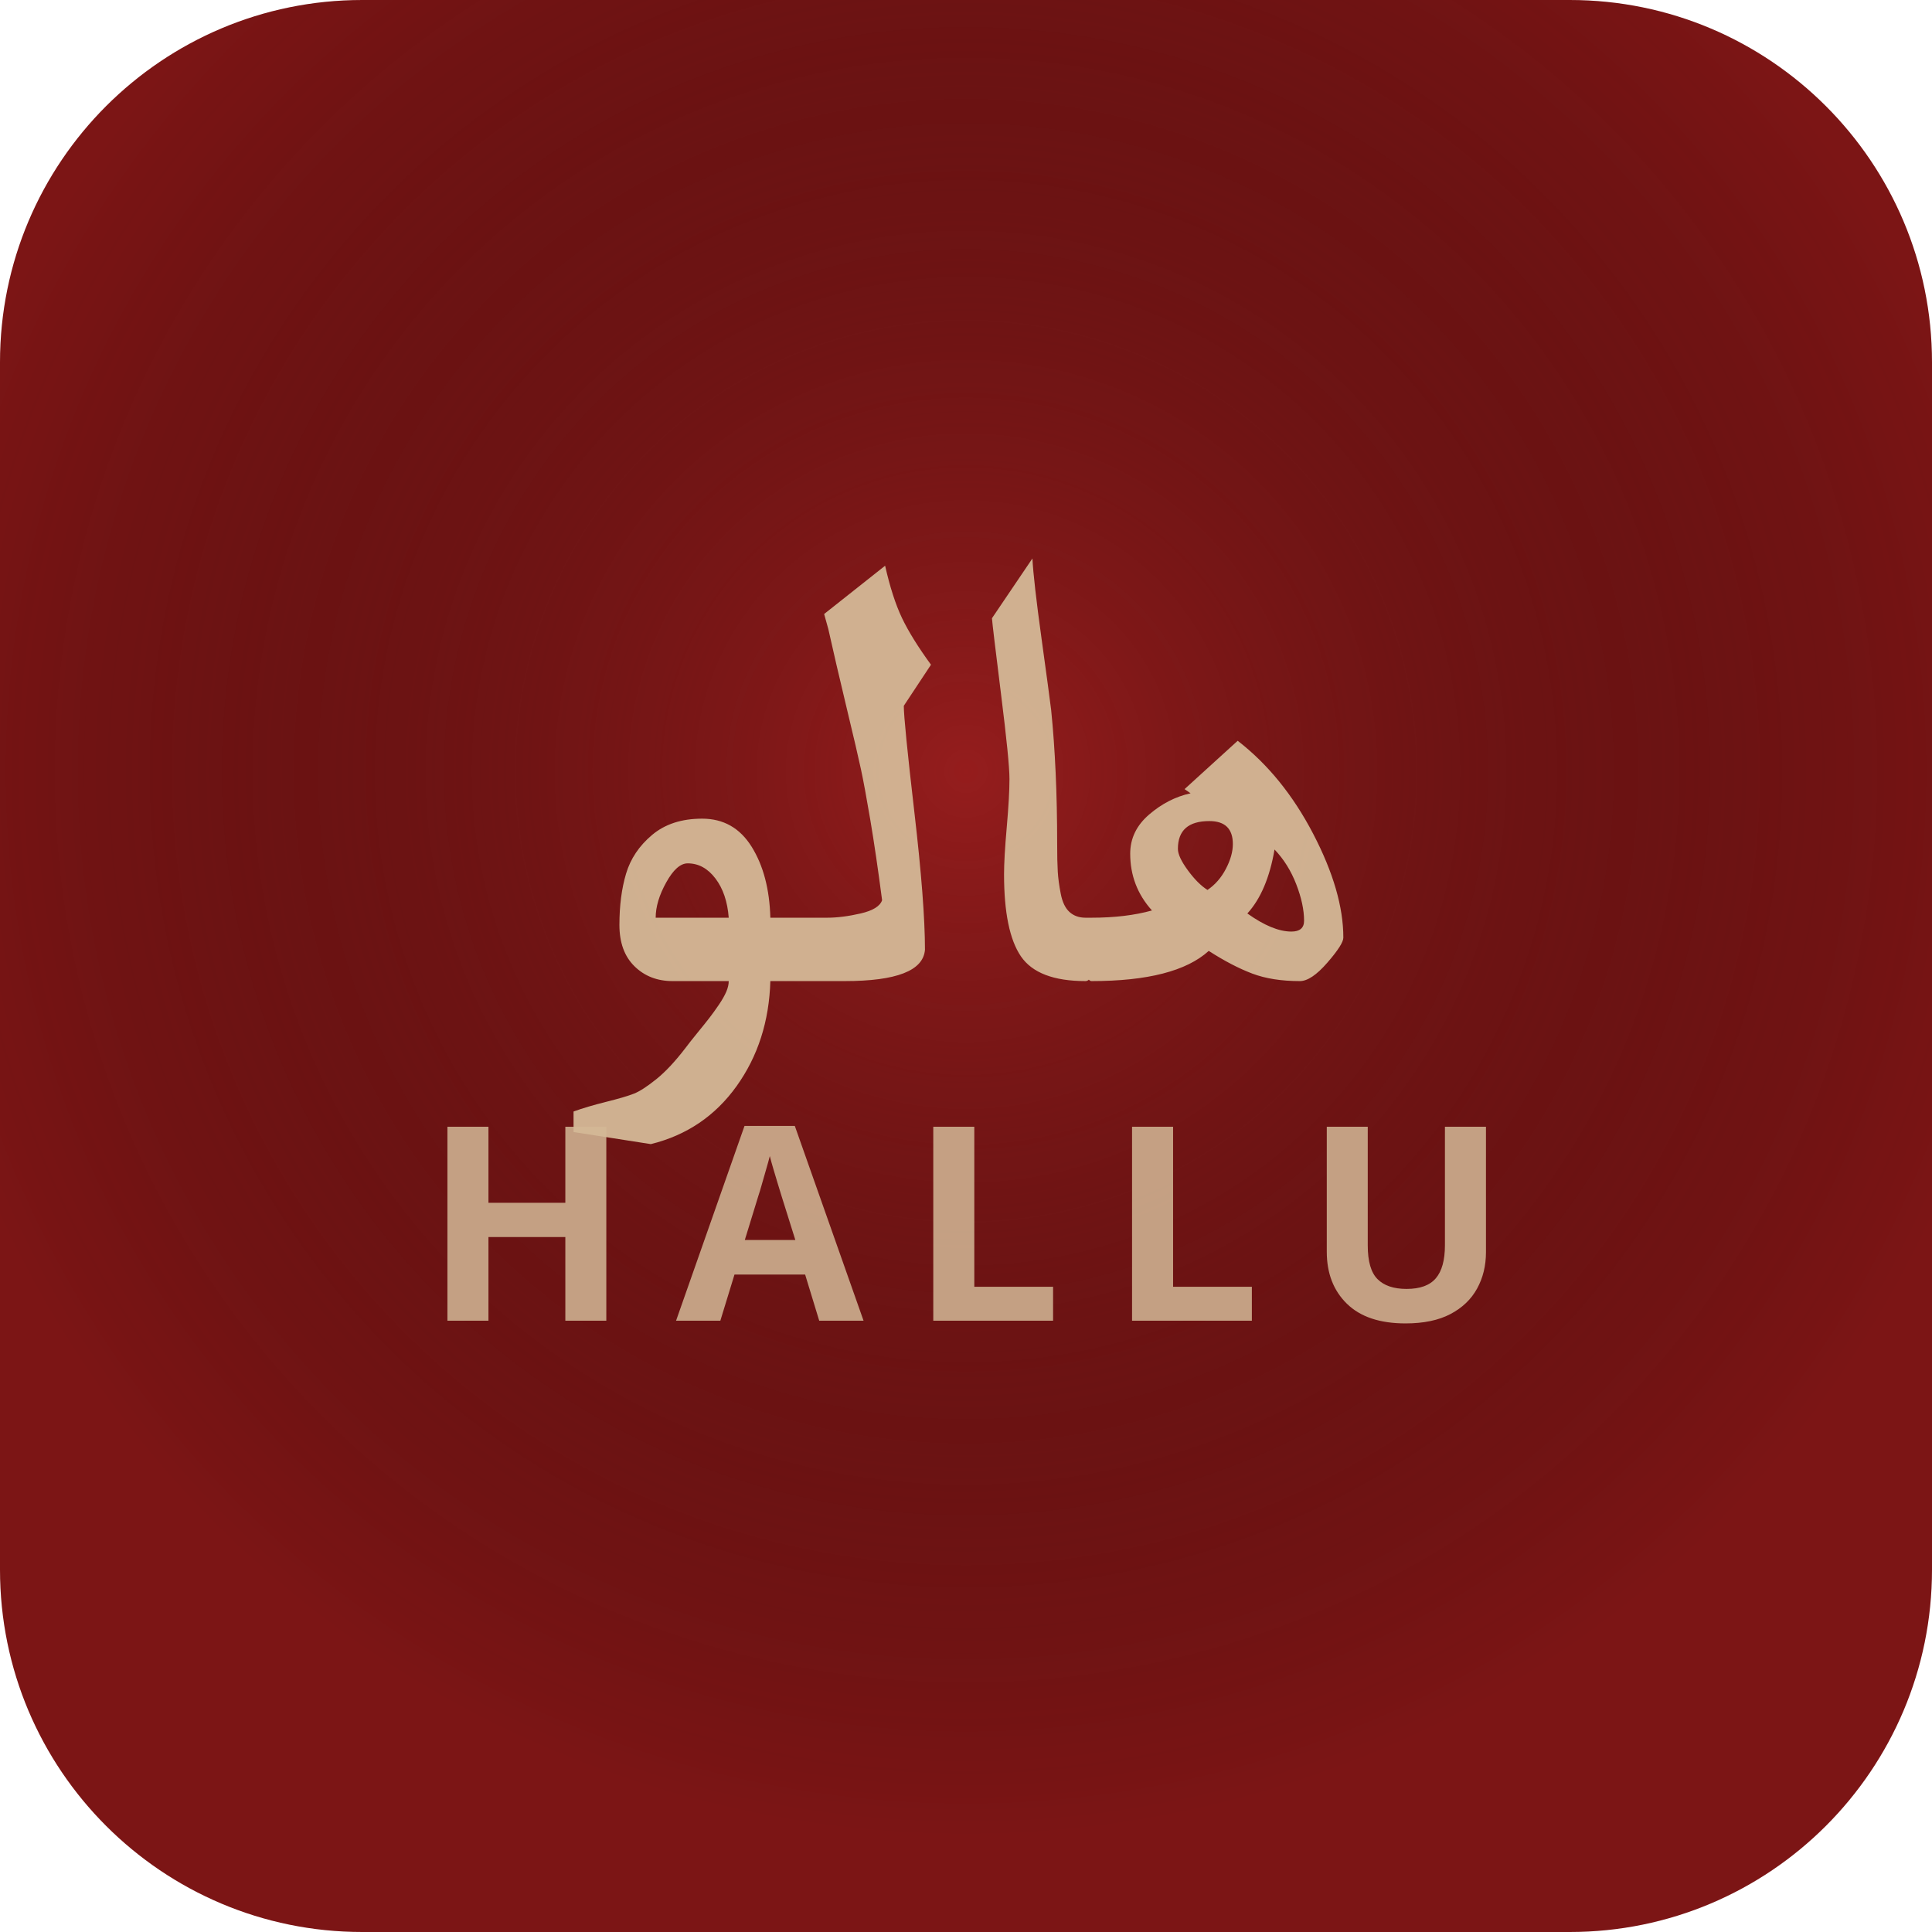
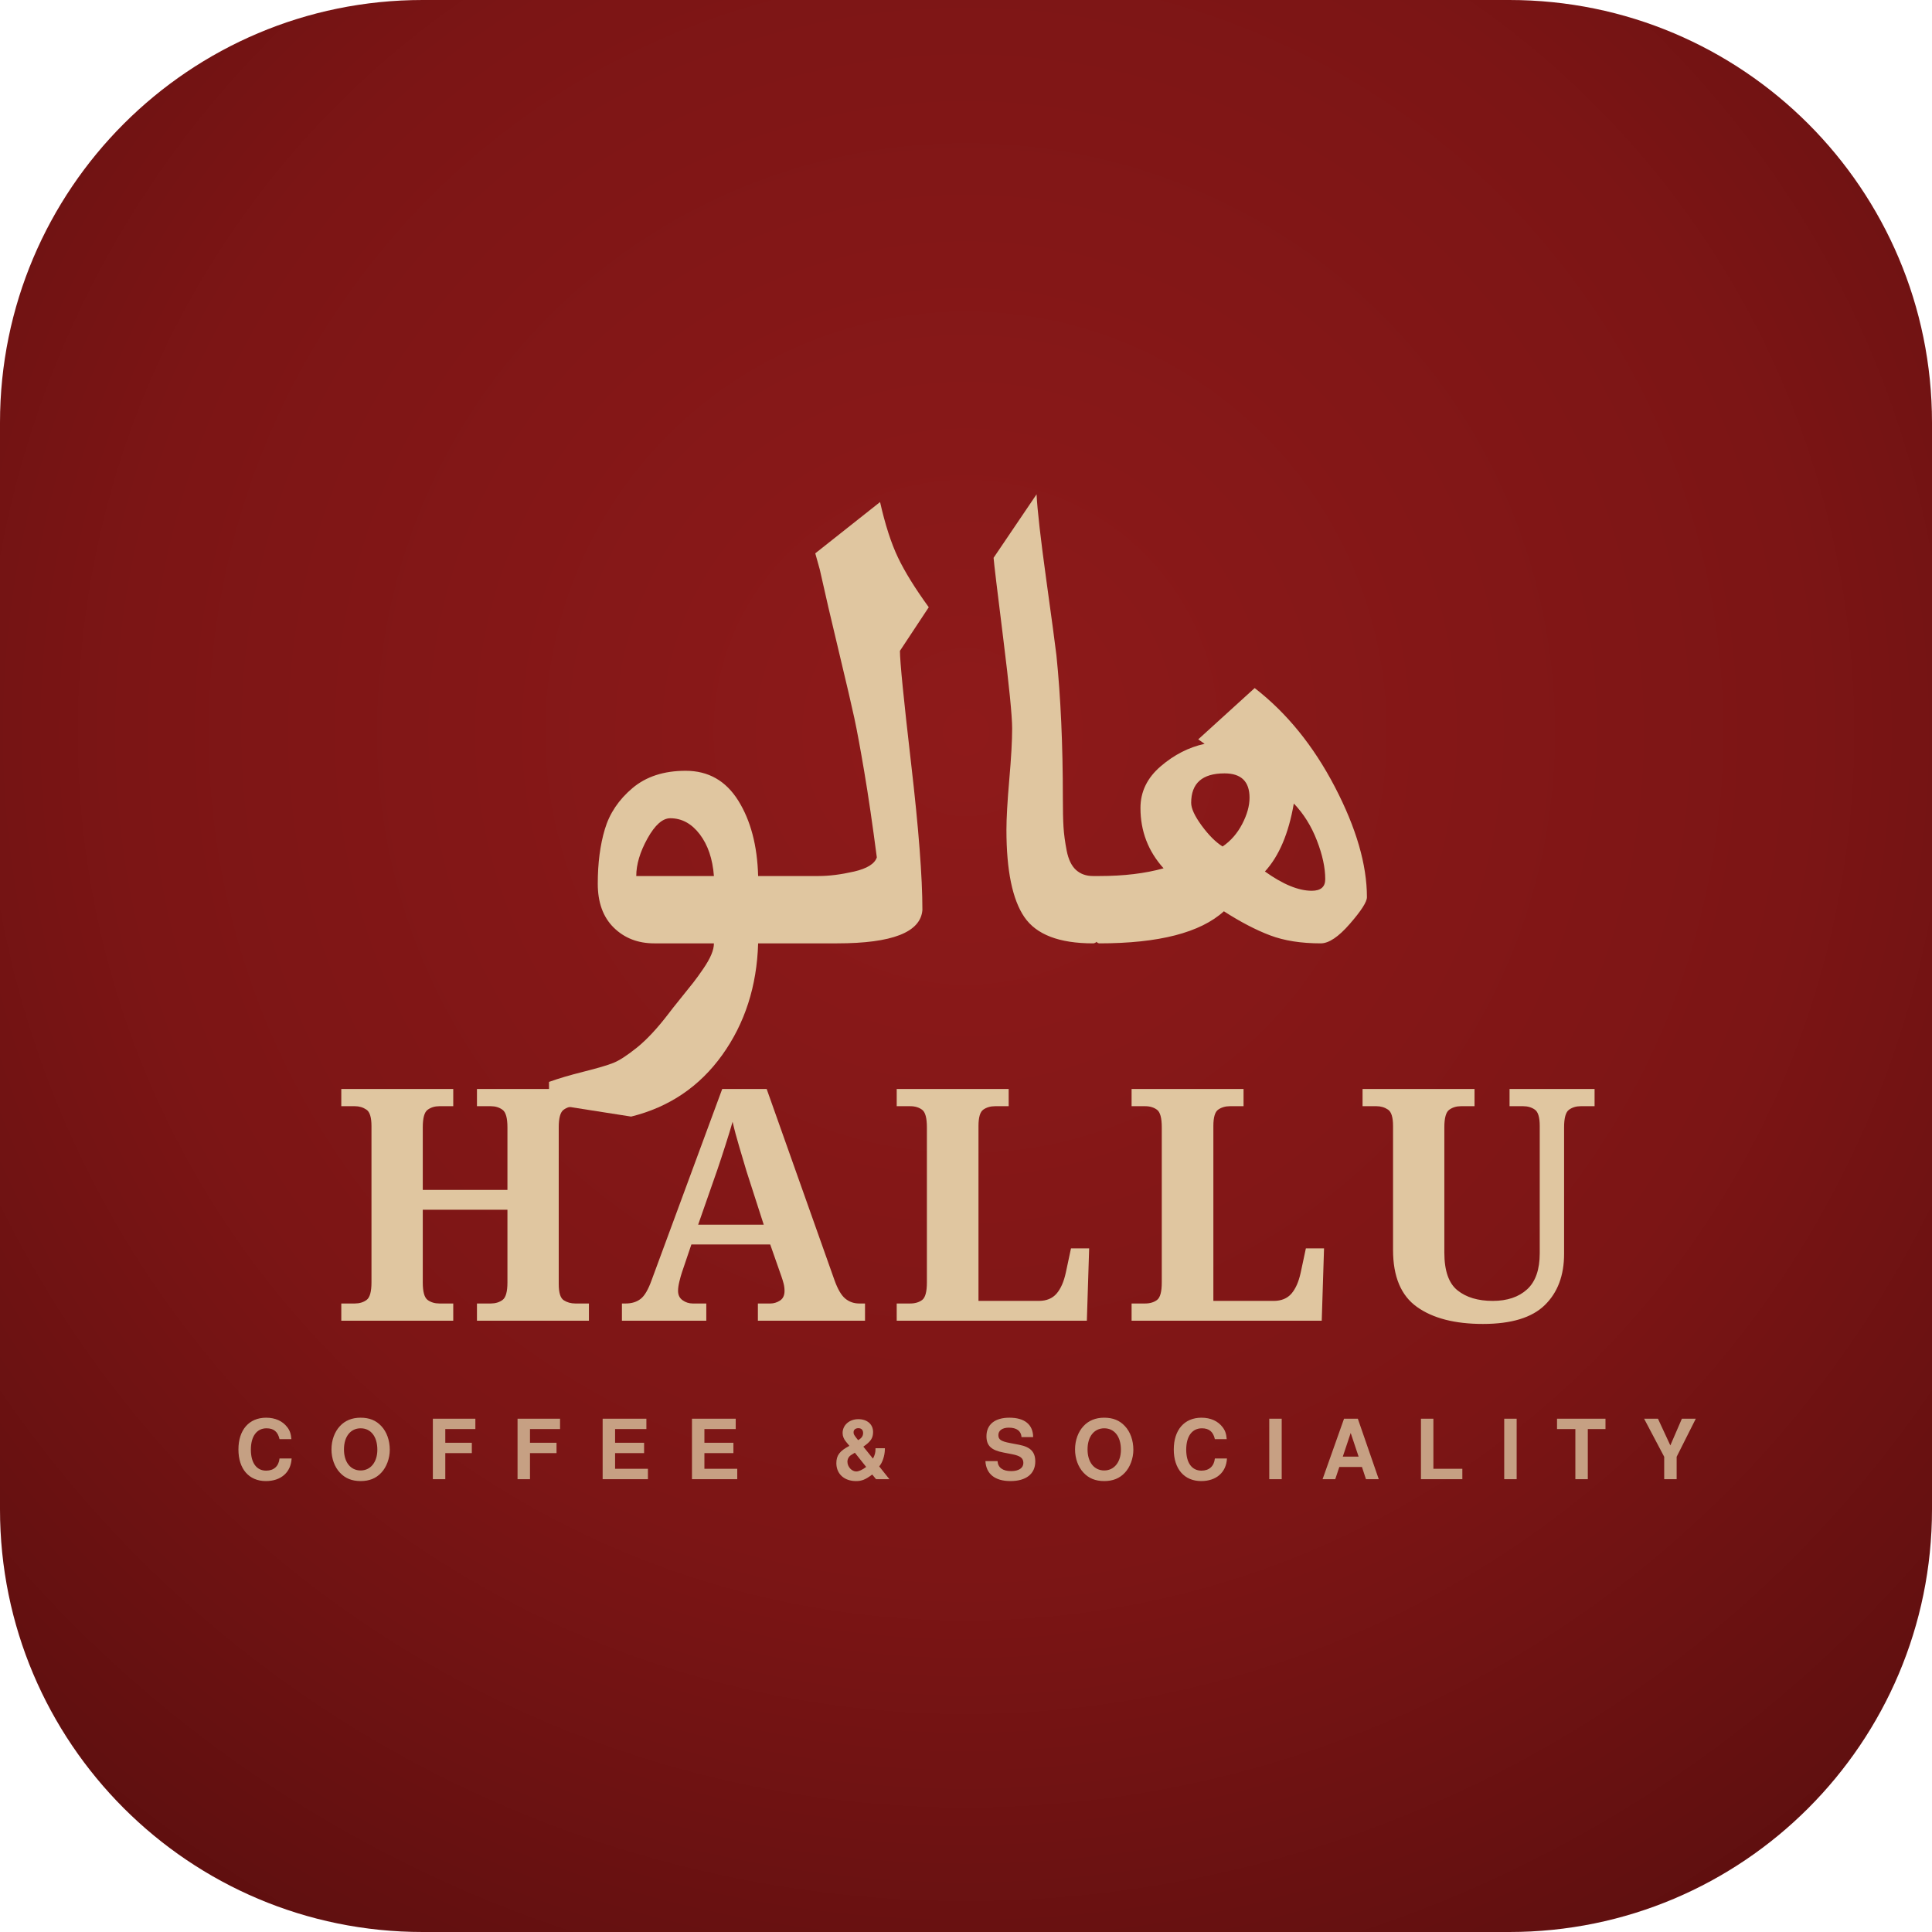
<svg xmlns="http://www.w3.org/2000/svg" viewBox="0 0 512 512">
-   <rect width="512" height="512" rx="96" fill="#7C1515" />
-   <rect width="512" height="512" rx="96" fill="url(#glow)" />
  <defs>
-     <radialGradient id="glow" cx="50%" cy="40%" r="55%">
-       <stop offset="0%" stop-color="#A02020" stop-opacity="0.7" />
-       <stop offset="100%" stop-color="transparent" />
+     <radialGradient id="bg" cx="50%" cy="38%" r="72%">
+       <stop offset="0%" stop-color="#8E1A1A" />
+       <stop offset="60%" stop-color="#7C1515" />
+       <stop offset="100%" stop-color="#5E0F0F" />
    </radialGradient>
  </defs>
-   <text x="256" y="260" text-anchor="middle" font-family="serif" font-size="160" font-weight="900" fill="#D4B896" opacity="0.95">هالو</text>
-   <text x="256" y="350" text-anchor="middle" font-family="sans-serif" font-size="72" font-weight="900" fill="#D4B896" letter-spacing="12" opacity="0.85">HALLU</text>
+   <rect width="512" height="512" rx="112" fill="url(#bg)" />
+   <text x="256" y="250" text-anchor="middle" font-family="'Playfair Display', Georgia, serif" font-size="170" font-weight="700" fill="#E0C6A0">هالو</text>
+   <text x="256" y="350" text-anchor="middle" font-family="'Playfair Display', Georgia, serif" font-size="86" font-weight="700" fill="#E0C6A0" letter-spacing="6">HALLU</text>
+   <text x="256" y="392" text-anchor="middle" font-family="Helvetica, Arial, sans-serif" font-size="22" font-weight="600" fill="#D4B896" letter-spacing="9" opacity="0.85">COFFEE &amp; SOCIALITY</text>
</svg>
